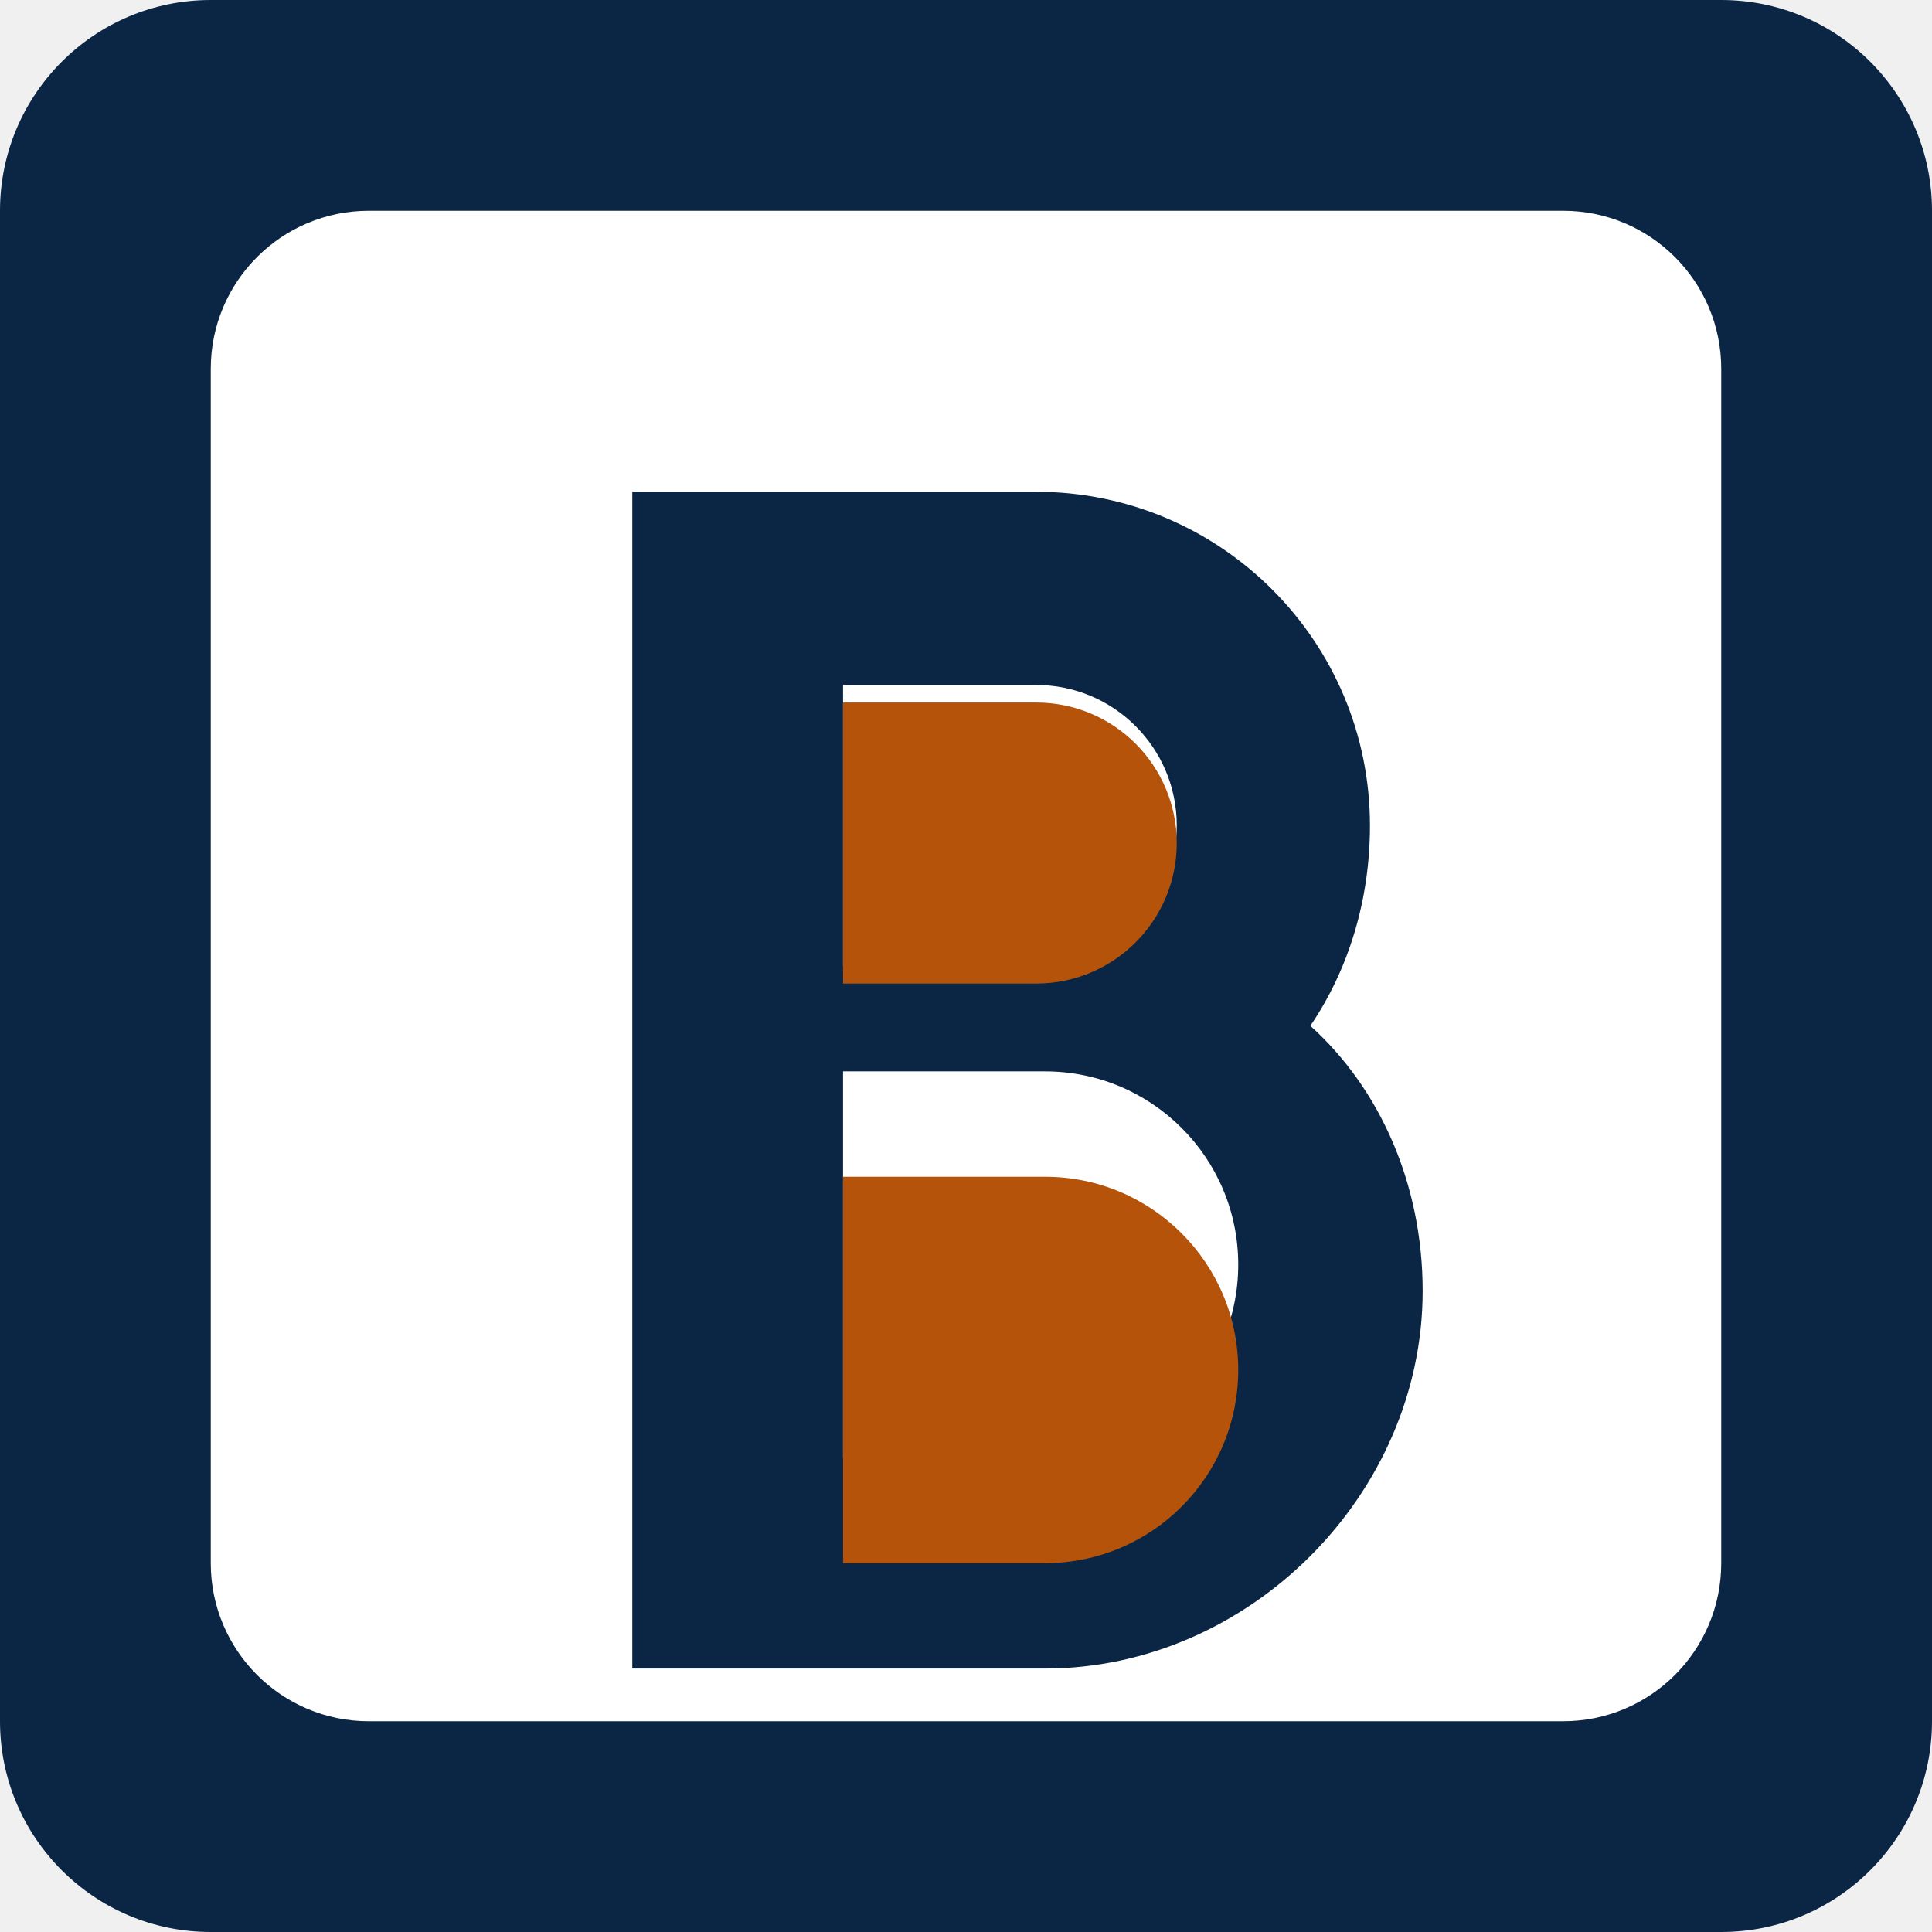
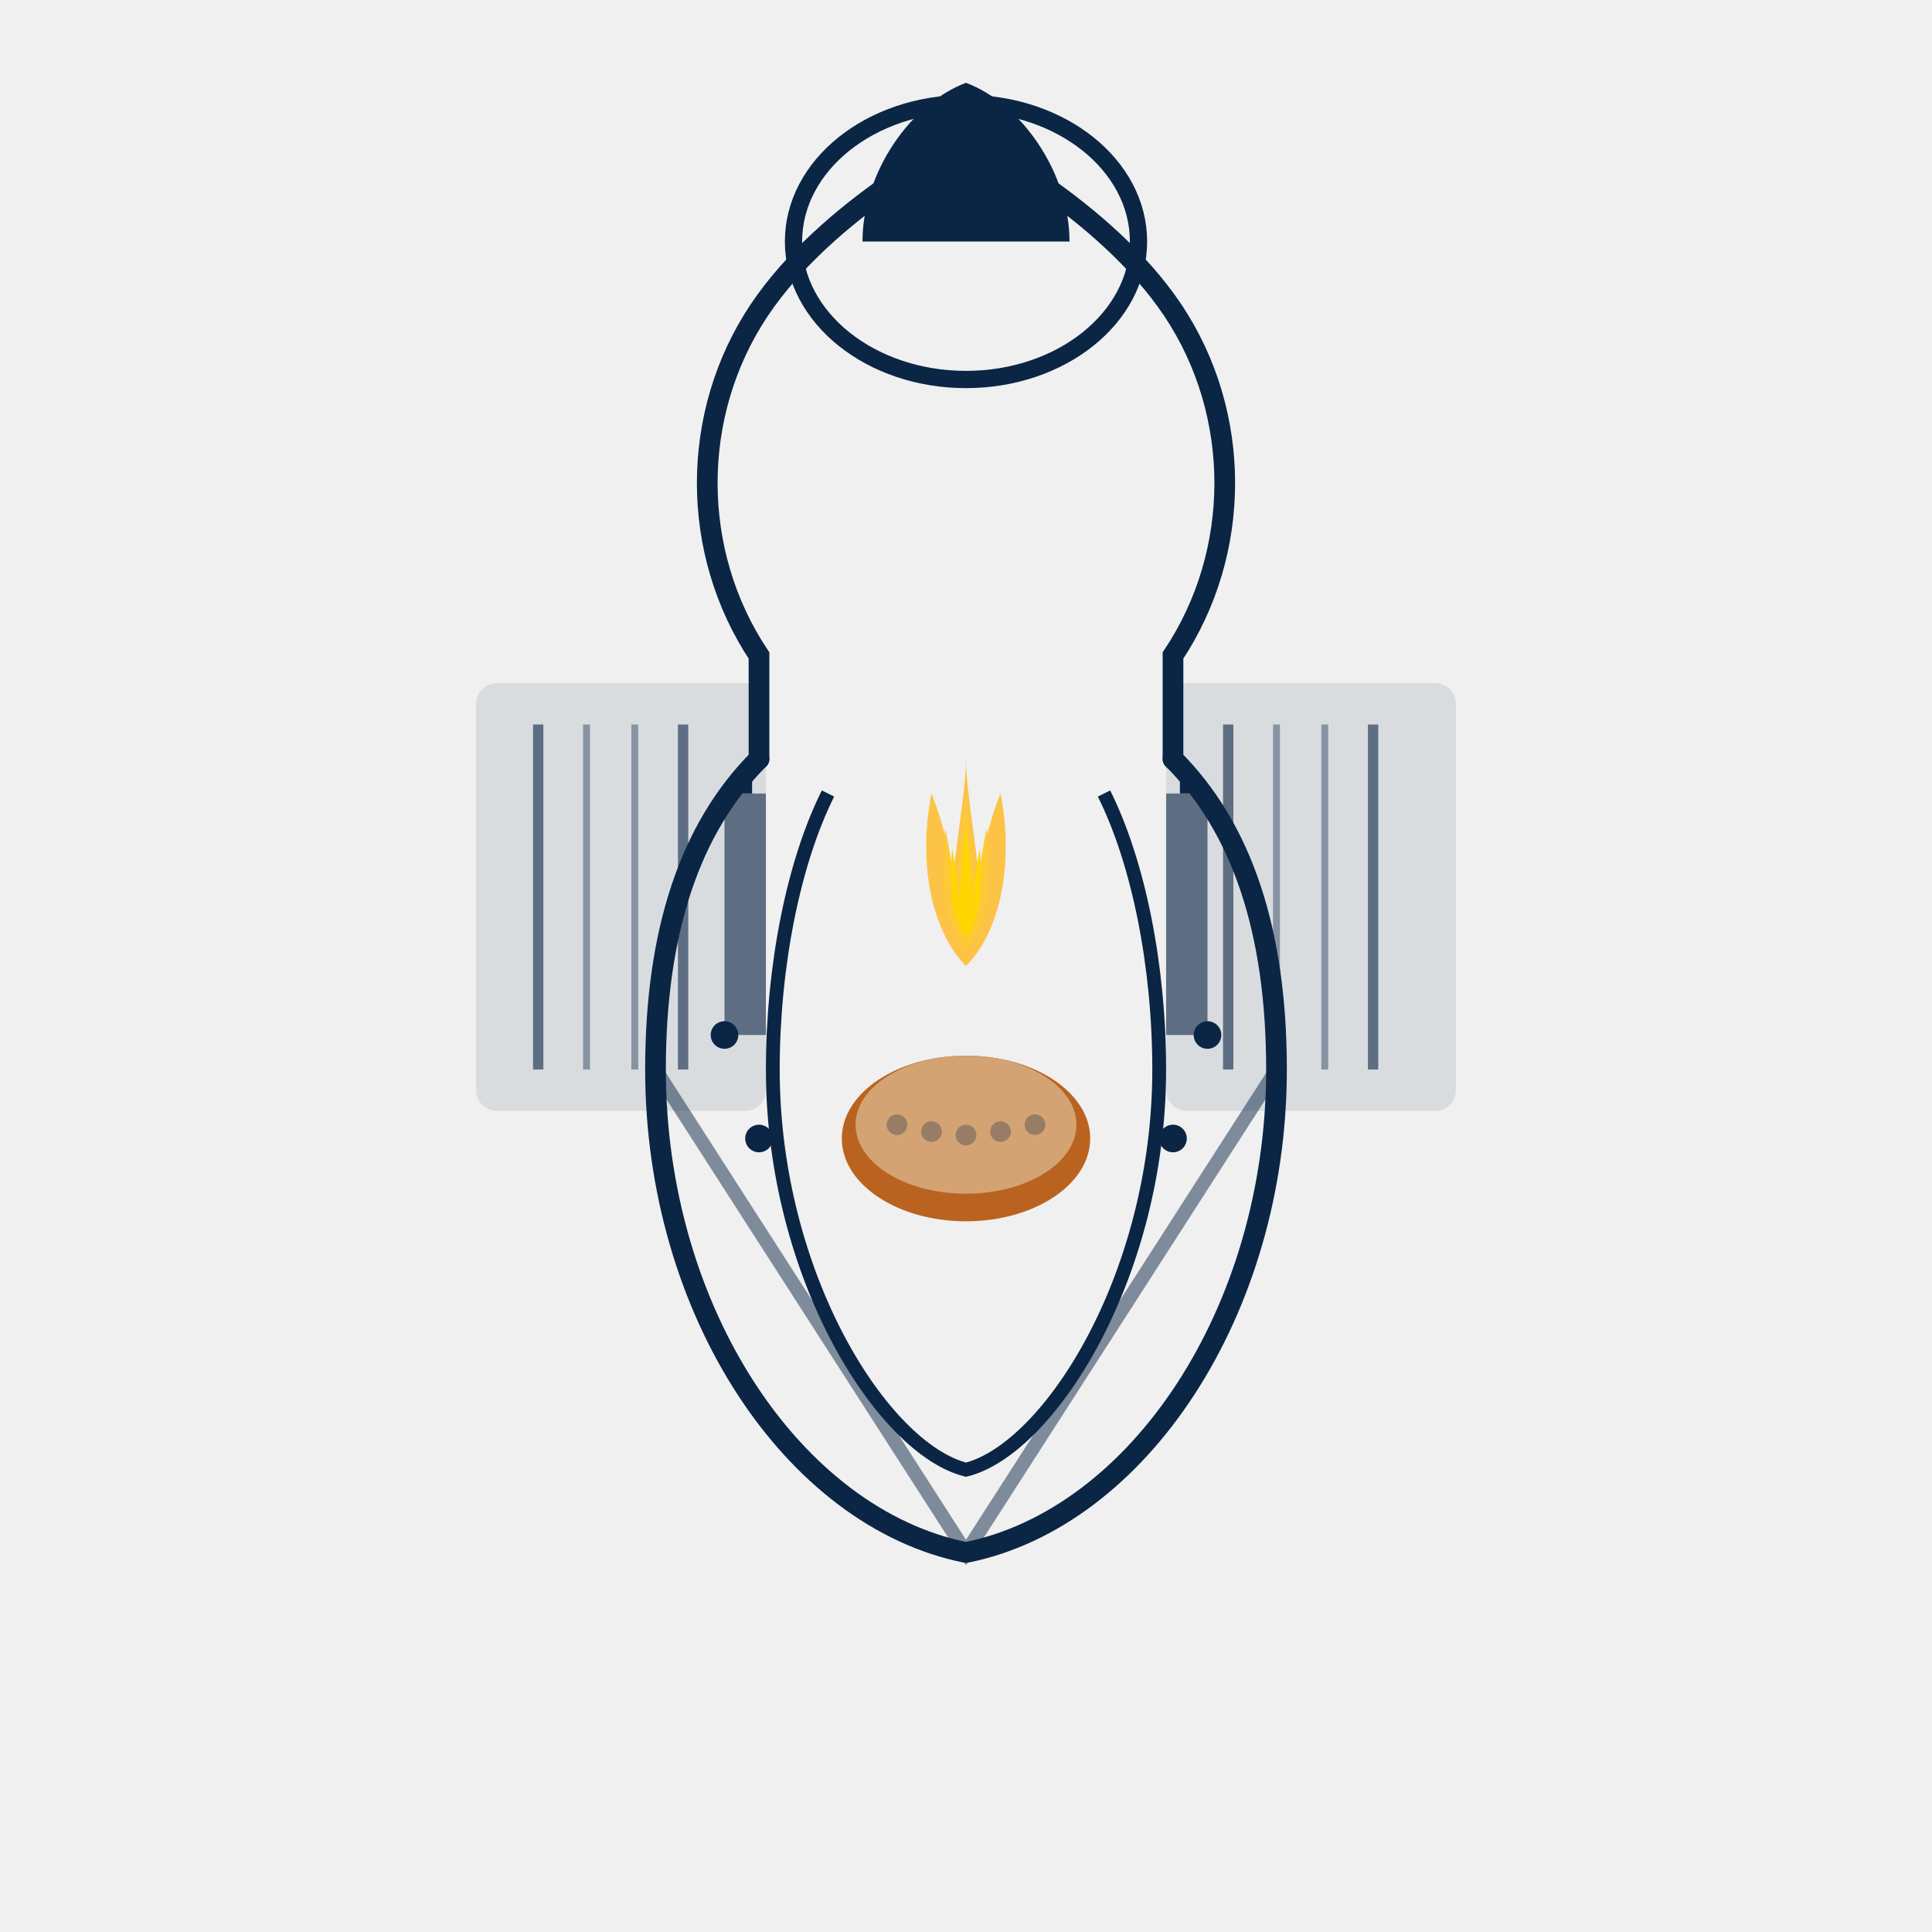
- <svg xmlns="http://www.w3.org/2000/svg" width="220" height="220" viewBox="0 0 220 220" fill="none">
-   <rect width="220" height="220" rx="24" fill="#0B2545" />
-   <rect x="24" y="24" width="172" height="172" rx="18" fill="white" />
-   <path d="M72 56H118C138.987 56 156 73.013 156 94C156 102.543 153.544 110.431 149.212 116.816C157.027 123.844 162 134.703 162 147C162 170.196 142.196 190 119 190H72V56ZM96 80V110H118C126.837 110 134 102.837 134 94C134 85.163 126.837 78 118 78H96V80ZM96 134V166H119C131.15 166 141 156.15 141 144C141 131.85 131.15 122 119 122H96V134Z" fill="#0B2545" />
-   <path d="M96 80H118C126.837 80 134 87.163 134 96C134 104.837 126.837 112 118 112H96V80Z" fill="#B45309" />
-   <path d="M96 134H119C131.15 134 141 143.85 141 156C141 168.15 131.15 178 119 178H96V134Z" fill="#B45309" />
+ <svg xmlns="http://www.w3.org/2000/svg" width="280" height="280" viewBox="0 0 280 280" fill="none">
+   <path d="M140 20C140 20 160 30 170 45C180 60 180 80 170 95L170 110" stroke="#0B2545" stroke-width="3" fill="none" stroke-linecap="round" />
+   <path d="M140 20C140 20 120 30 110 45C100 60 100 80 110 95L110 110" stroke="#0B2545" stroke-width="3" fill="none" stroke-linecap="round" />
+   <ellipse cx="140" cy="35" rx="25" ry="20" fill="none" stroke="#0B2545" stroke-width="2.5" />
+   <path d="M125 35C125 25 132 15 140 12C148 15 155 25 155 35" fill="#0B2545" />
+   <path d="M110 110C100 120 95 135 95 155C95 190 115 220 140 225C165 220 185 190 185 155C185 135 180 120 170 110" fill="none" stroke="#0B2545" stroke-width="3" stroke-linecap="round" stroke-linejoin="round" />
+   <path d="M120 115C115 125 112 140 112 155C112 185 128 210 140 213C152 210 168 185 168 155C168 140 165 125 160 115" fill="none" stroke="#0B2545" stroke-width="2" />
+   <circle cx="105" cy="150" r="2" fill="#0B2545" />
+   <circle cx="175" cy="150" r="2" fill="#0B2545" />
+   <circle cx="110" cy="165" r="2" fill="#0B2545" />
+   <circle cx="170" cy="165" r="2" fill="#0B2545" />
+   <g transform="translate(70, 100)">
+     <rect x="0" y="0" width="40" height="60" rx="2" fill="#0B2545" opacity="0.1" stroke="#0B2545" stroke-width="2" />
+     <line x1="8" y1="5" x2="8" y2="55" stroke="#0B2545" stroke-width="1.5" opacity="0.6" />
+     <line x1="15" y1="5" x2="15" y2="55" stroke="#0B2545" stroke-width="1" opacity="0.4" />
+     <line x1="22" y1="5" x2="22" y2="55" stroke="#0B2545" stroke-width="1" opacity="0.4" />
+     <line x1="29" y1="5" x2="29" y2="55" stroke="#0B2545" stroke-width="1.5" opacity="0.6" />
+   </g>
+   <g transform="translate(170, 100)">
+     <rect x="0" y="0" width="40" height="60" rx="2" fill="#0B2545" opacity="0.1" stroke="#0B2545" stroke-width="2" />
+     <line x1="8" y1="5" x2="8" y2="55" stroke="#0B2545" stroke-width="1.5" opacity="0.6" />
+     <line x1="15" y1="5" x2="15" y2="55" stroke="#0B2545" stroke-width="1" opacity="0.4" />
+     <line x1="22" y1="5" x2="22" y2="55" stroke="#0B2545" stroke-width="1" opacity="0.4" />
+     <line x1="29" y1="5" x2="29" y2="55" stroke="#0B2545" stroke-width="1.5" opacity="0.6" />
+   </g>
+   <ellipse cx="140" cy="165" rx="18" ry="12" fill="#B45309" opacity="0.9" />
+   <ellipse cx="140" cy="163" rx="16" ry="10" fill="#D4A373" />
+   <circle cx="130" cy="163" r="1.5" fill="#0B2545" opacity="0.3" />
+   <circle cx="135" cy="164" r="1.5" fill="#0B2545" opacity="0.3" />
+   <circle cx="140" cy="164.5" r="1.5" fill="#0B2545" opacity="0.3" />
+   <circle cx="145" cy="164" r="1.5" fill="#0B2545" opacity="0.3" />
+   <circle cx="150" cy="163" r="1.5" fill="#0B2545" opacity="0.3" />
+   <path d="M140 140C135 135 133 125 135 115C137 120 138 125 138 130C138 125 140 115 140 110C140 115 142 125 142 130C142 125 143 120 145 115C147 125 145 135 140 140Z" fill="#FFB81C" opacity="0.8" />
+   <path d="M140 138C137 134 136 128 137 120C138 125 138.5 129 138.5 132C138.5 128 139.5 120 140 115C140.5 120 141.5 128 141.5 132C141.5 129 142 125 143 120C144 128 143 134 140 138Z" fill="#FFC837" opacity="0.95" />
+   <path d="M140 136C138 133 137.5 129 138 123C139 128 139 131 139 133C139 130 139.5 123 140 120C140.5 123 141 130 141 133C141 131 141 128 142 123C142.5 129 142 133 140 136Z" fill="#FFD700" />
+   <rect x="105" y="115" width="6" height="35" fill="#0B2545" opacity="0.6" />
+   <rect x="107" y="112" width="2" height="3" fill="#0B2545" />
+   <rect x="169" y="115" width="6" height="35" fill="#0B2545" opacity="0.6" />
+   <rect x="171" y="112" width="2" height="3" fill="#0B2545" />
+   <path d="M95 155L140 225L185 155" fill="none" stroke="#0B2545" stroke-width="2" opacity="0.5" />
</svg>
